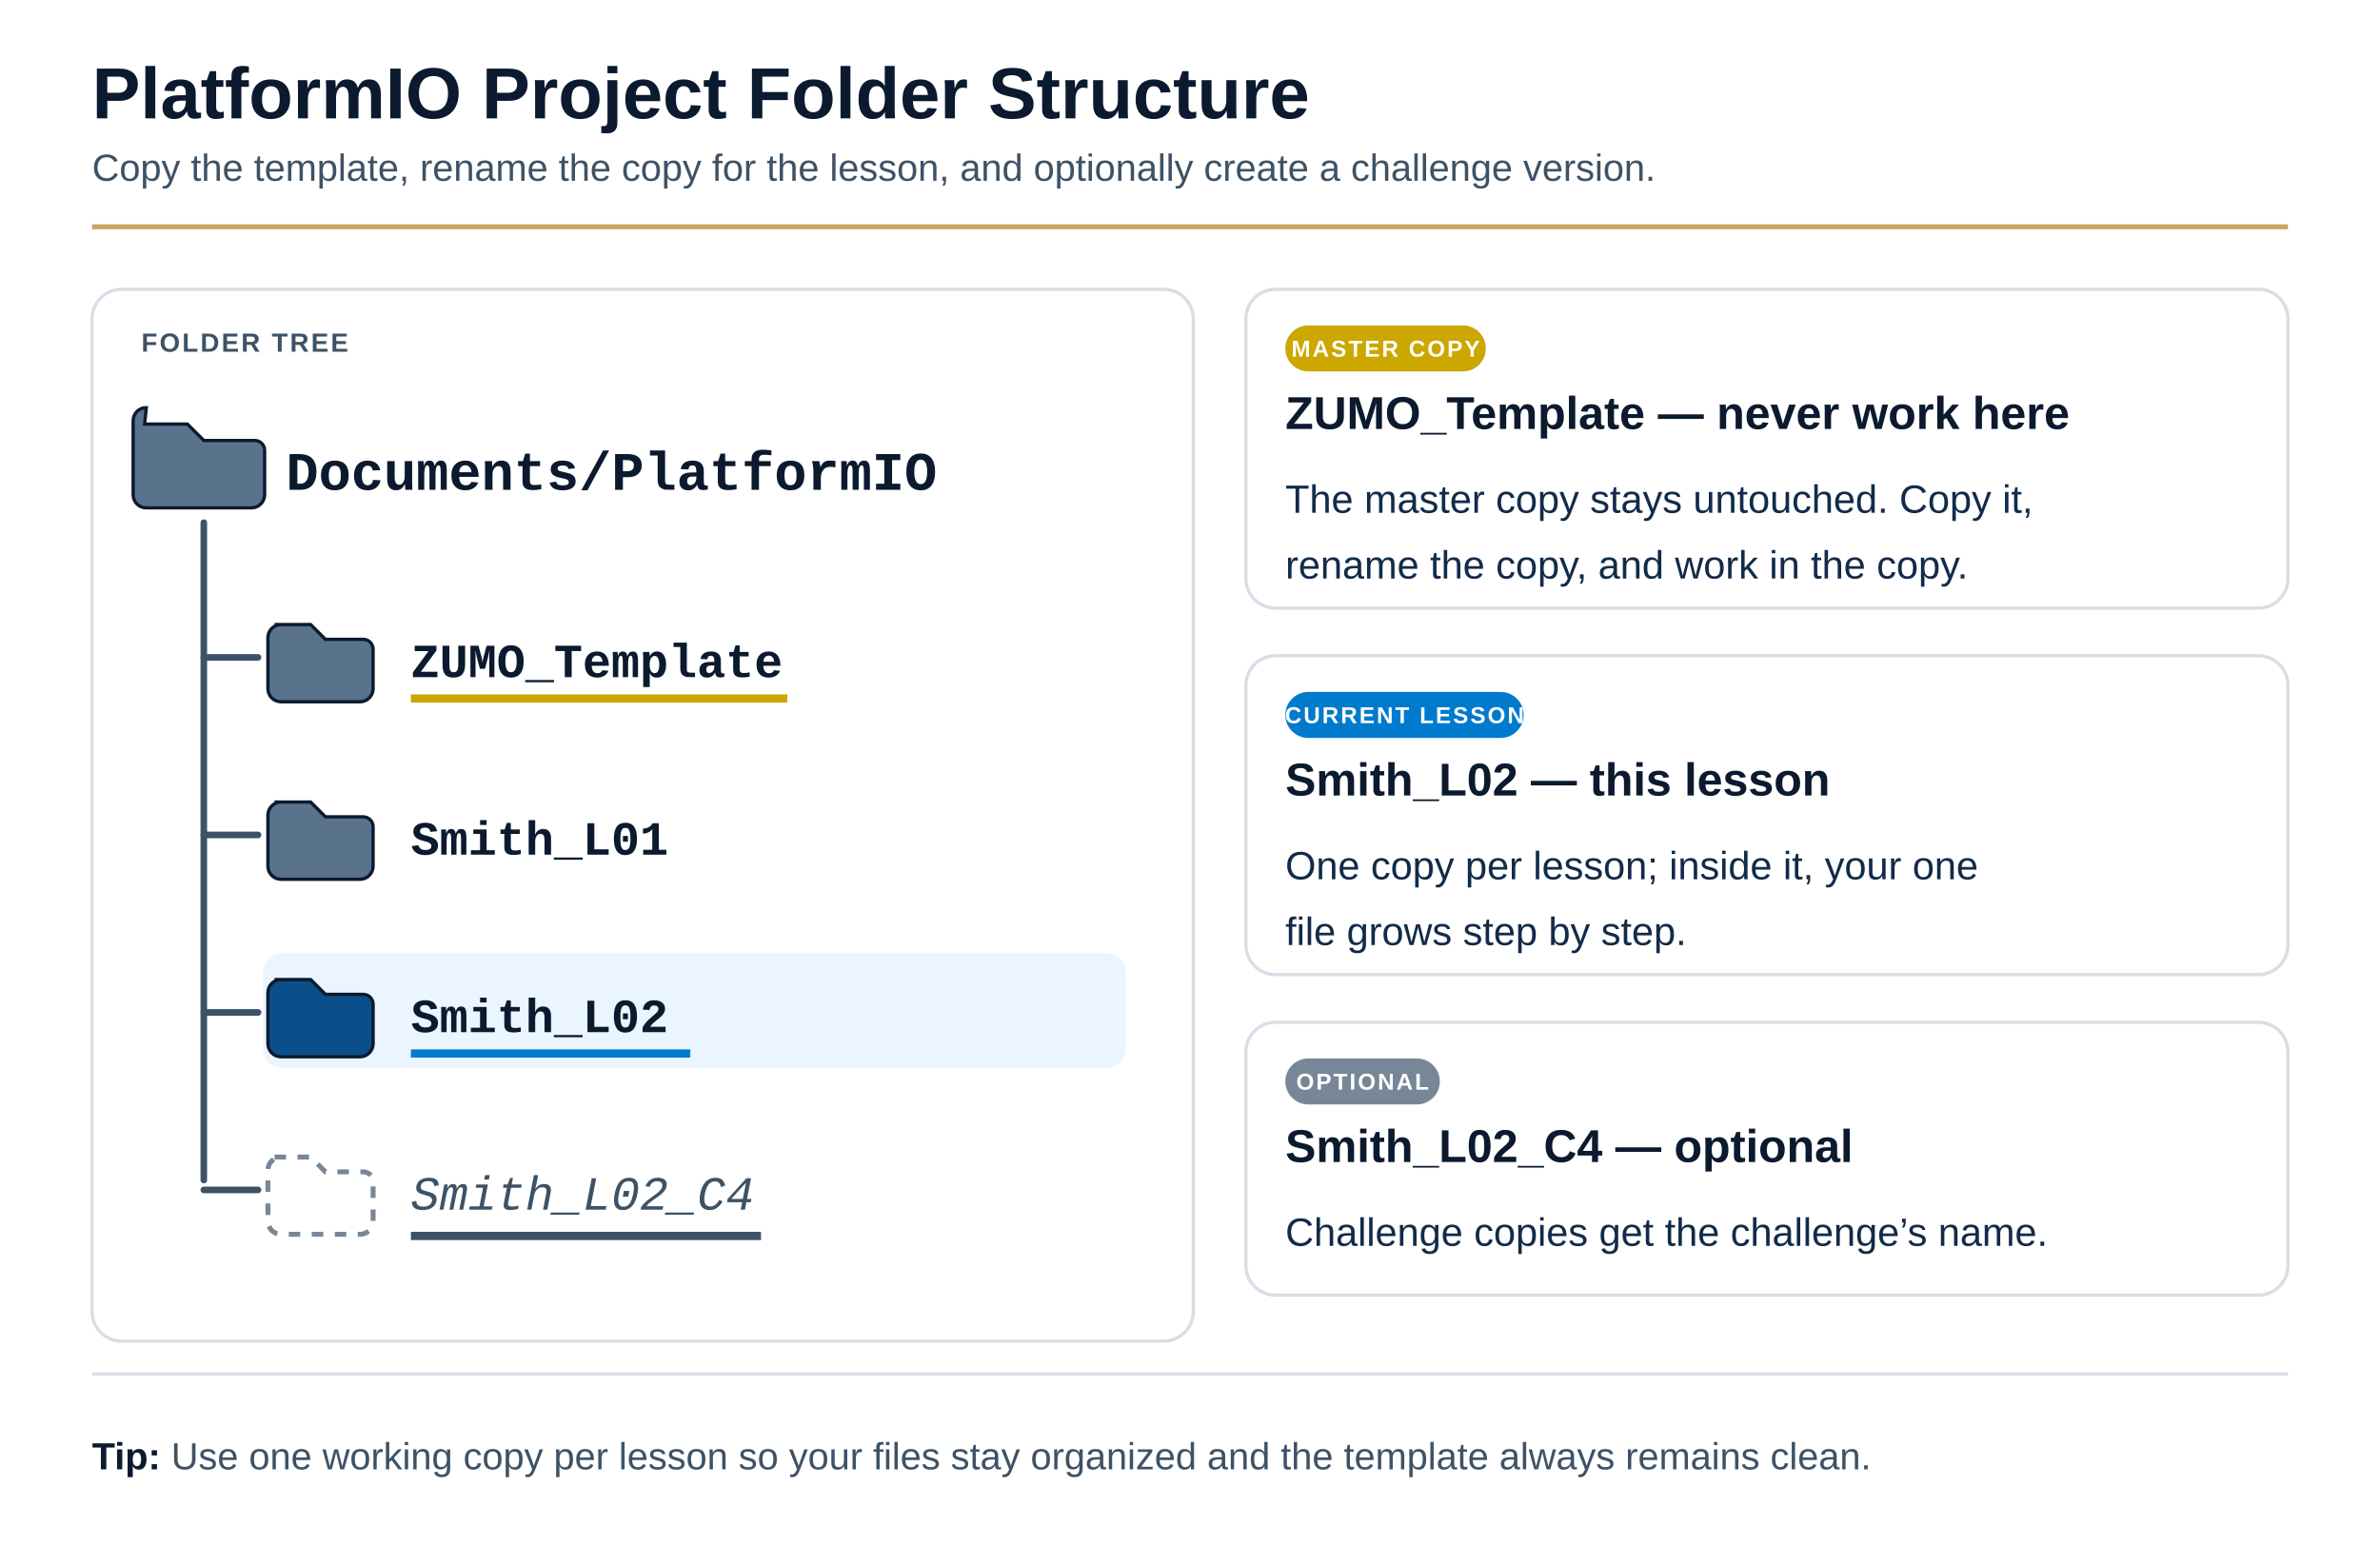
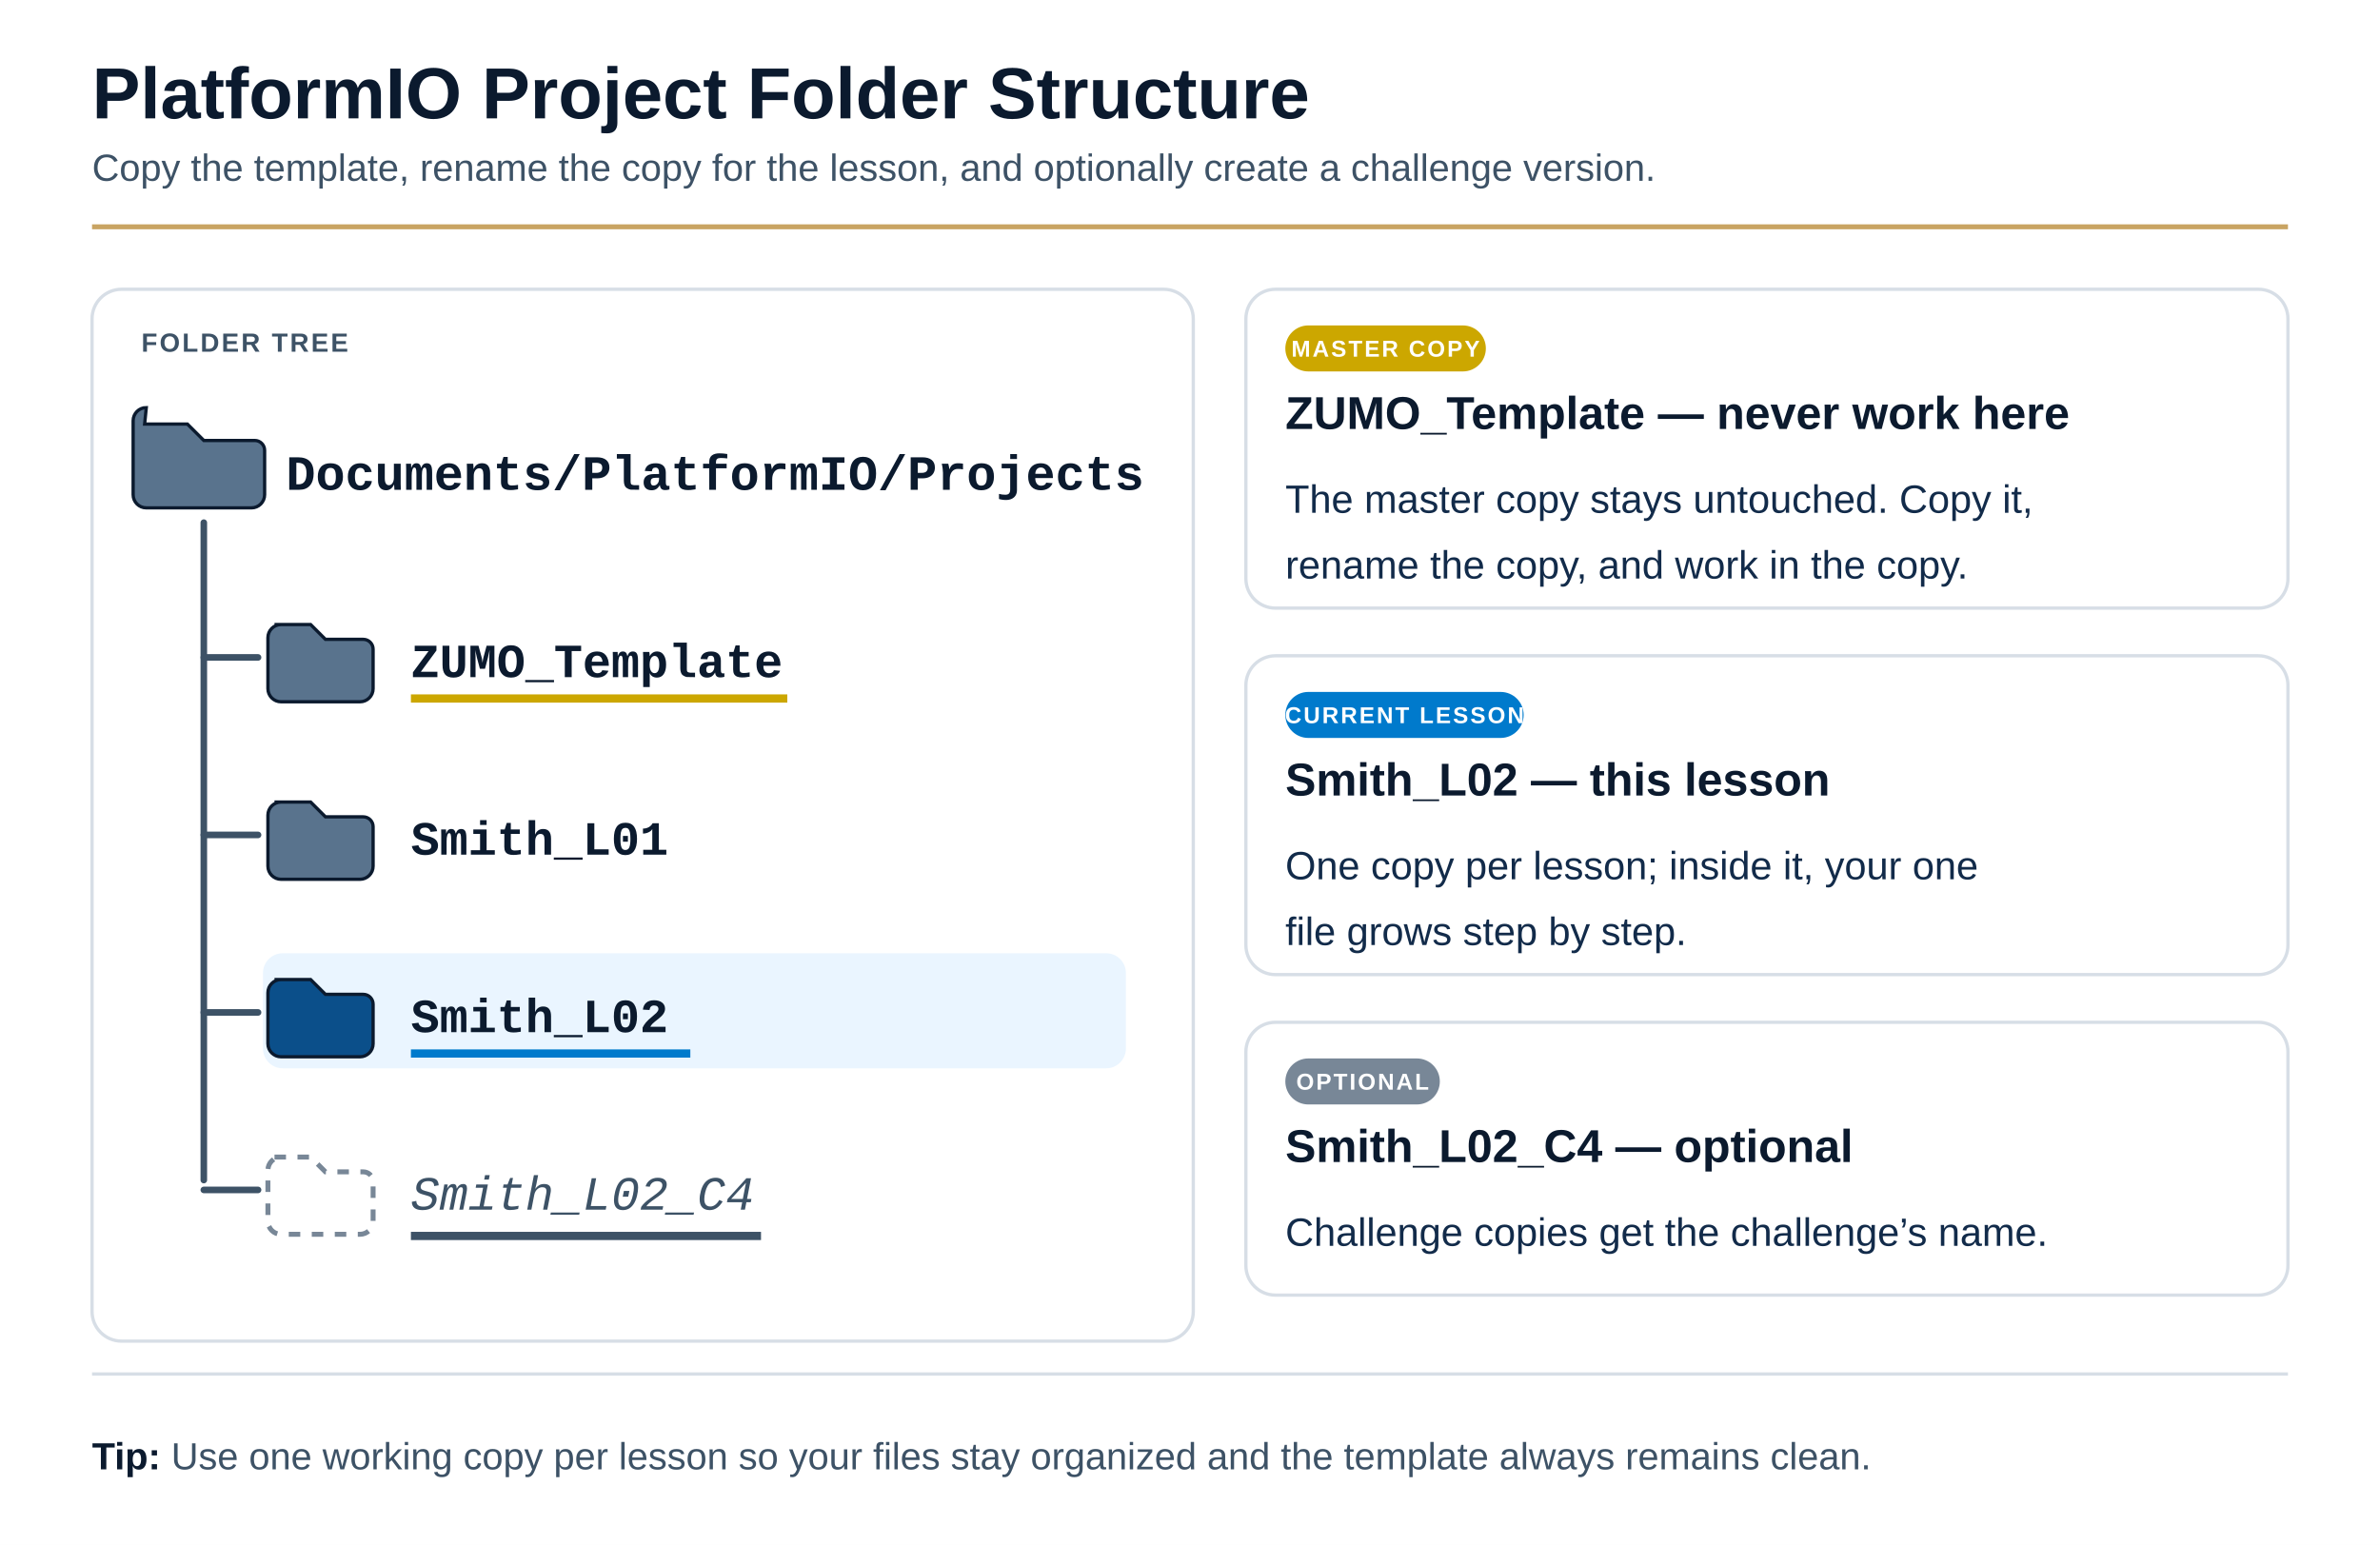
<svg xmlns="http://www.w3.org/2000/svg" width="1448" height="940" viewBox="0 0 1448 940" role="img" aria-labelledby="title desc">
  <defs>
    <style>
      .title { font-family: Arial, Helvetica, sans-serif; font-size: 44px; font-weight: 800; fill: #0B1A2E; }
      .subtitle { font-family: Arial, Helvetica, sans-serif; font-size: 23px; font-weight: 500; fill: #3D5266; }
      .section { font-family: Arial, Helvetica, sans-serif; font-size: 16px; font-weight: 700; letter-spacing: 1.3px; fill: #3D5266; }
-       .mono-root { font-family: 'Courier New', monospace; font-size: 33px; font-weight: 700; fill: #0B1A2E; }
+       .mono-root { font-family: 'Courier New', monospace; font-size: 30px; font-weight: 700; fill: #0B1A2E; }
      .mono-item { font-family: 'Courier New', monospace; font-size: 29px; font-weight: 700; fill: #0B1A2E; }
      .mono-optional { font-family: 'Courier New', monospace; font-size: 29px; font-style: italic; font-weight: 500; fill: #3D5266; }
      .cardTitle { font-family: Arial, Helvetica, sans-serif; font-size: 18px; font-weight: 700; letter-spacing: 1.1px; }
      .cardHead { font-family: Arial, Helvetica, sans-serif; font-size: 28px; font-weight: 800; fill: #0B1A2E; }
      .cardBody { font-family: Arial, Helvetica, sans-serif; font-size: 24px; font-weight: 500; fill: #122B4A; }
      .tag { font-family: Arial, Helvetica, sans-serif; font-size: 14px; font-weight: 800; letter-spacing: 1.2px; fill: #FFFFFF; }
    </style>
  </defs>
  <rect width="1448" height="940" fill="#FFFFFF" />
  <text x="56" y="72" class="title">PlatformIO Project Folder Structure</text>
  <text x="56" y="110" class="subtitle">Copy the template, rename the copy for the lesson, and optionally create a challenge version.</text>
  <line x1="56" y1="138" x2="1392" y2="138" stroke="#C9A463" stroke-width="3" />
  <rect x="56" y="176" width="670" height="640" rx="18" fill="#FFFFFF" stroke="#D7DEE6" stroke-width="2" />
  <text x="86" y="214" class="section">FOLDER TREE</text>
  <g>
    <path d="M88 258 h26 l10 10 h31 a6 6 0 0 1 6 6 v27 a8 8 0 0 1 -8 8 h-64 a8 8 0 0 1 -8 -8 v-45 a8 8 0 0 1 8 -8 z" fill="#59738D" stroke="#0B1A2E" stroke-width="2" />
-     <text x="174" y="298" class="mono-root">Documents/PlatformIO</text>
+     <text x="174" y="298" class="mono-root">Documents/PlatformIO/Projects</text>
  </g>
  <path d="M124 318 V718" fill="none" stroke="#3D5266" stroke-width="4" stroke-linecap="round" />
  <path d="M124 400 H157" fill="none" stroke="#3D5266" stroke-width="4" stroke-linecap="round" />
  <path d="M167 380 h22 l9 9 h23 a6 6 0 0 1 6 6 v24 a8 8 0 0 1 -8 8 h-48 a8 8 0 0 1 -8 -8 v-31 a8 8 0 0 1 8 -8 z" fill="#59738D" stroke="#0B1A2E" stroke-width="2" />
  <text x="250" y="412" class="mono-item">ZUMO_Template</text>
  <line x1="250" y1="425" x2="479" y2="425" stroke="#CCA700" stroke-width="5" />
  <path d="M124 508 H157" fill="none" stroke="#3D5266" stroke-width="4" stroke-linecap="round" />
  <path d="M167 488 h22 l9 9 h23 a6 6 0 0 1 6 6 v24 a8 8 0 0 1 -8 8 h-48 a8 8 0 0 1 -8 -8 v-31 a8 8 0 0 1 8 -8 z" fill="#59738D" stroke="#0B1A2E" stroke-width="2" />
  <text x="250" y="520" class="mono-item">Smith_L01</text>
  <path d="M124 616 H157" fill="none" stroke="#3D5266" stroke-width="4" stroke-linecap="round" />
  <rect x="160" y="580" width="525" height="70" rx="12" fill="#EAF5FF" />
  <path d="M167 596 h22 l9 9 h23 a6 6 0 0 1 6 6 v24 a8 8 0 0 1 -8 8 h-48 a8 8 0 0 1 -8 -8 v-31 a8 8 0 0 1 8 -8 z" fill="#0B4F8A" stroke="#0B1A2E" stroke-width="2" />
  <text x="250" y="628" class="mono-item">Smith_L02</text>
  <line x1="250" y1="641" x2="420" y2="641" stroke="#007ACC" stroke-width="5" />
  <path d="M124 724 H157" fill="none" stroke="#3D5266" stroke-width="4" stroke-linecap="round" />
  <path d="M167 704 h22 l9 9 h23 a6 6 0 0 1 6 6 v24 a8 8 0 0 1 -8 8 h-48 a8 8 0 0 1 -8 -8 v-31 a8 8 0 0 1 8 -8 z" fill="none" stroke="#788797" stroke-width="3" stroke-dasharray="7 7" />
  <text x="250" y="736" class="mono-optional">Smith_L02_C4</text>
  <line x1="250" y1="752" x2="463" y2="752" stroke="#3D5266" stroke-width="5" />
  <rect x="758" y="176" width="634" height="194" rx="18" fill="#FFFFFF" stroke="#D7DEE6" stroke-width="2" />
  <rect x="782" y="198" width="122" height="28" rx="14" fill="#CCA700" />
  <text x="843" y="217" text-anchor="middle" class="tag">MASTER COPY</text>
  <text x="782" y="261" class="cardHead">ZUMO_Template — never work here</text>
  <text x="782" y="312" class="cardBody">The master copy stays untouched. Copy it,</text>
  <text x="782" y="352" class="cardBody">rename the copy, and work in the copy.</text>
  <rect x="758" y="399" width="634" height="194" rx="18" fill="#FFFFFF" stroke="#D7DEE6" stroke-width="2" />
  <rect x="782" y="421" width="145" height="28" rx="14" fill="#007ACC" />
  <text x="854.5" y="440" text-anchor="middle" class="tag">CURRENT LESSON</text>
  <text x="782" y="484" class="cardHead">Smith_L02 — this lesson</text>
  <text x="782" y="535" class="cardBody">One copy per lesson; inside it, your one</text>
  <text x="782" y="575" class="cardBody">file grows step by step.</text>
  <rect x="758" y="622" width="634" height="166" rx="18" fill="#FFFFFF" stroke="#D7DEE6" stroke-width="2" />
  <rect x="782" y="644" width="94" height="28" rx="14" fill="#788797" />
  <text x="829" y="663" text-anchor="middle" class="tag">OPTIONAL</text>
  <text x="782" y="707" class="cardHead">Smith_L02_C4 — optional</text>
  <text x="782" y="758" class="cardBody">Challenge copies get the challenge’s name.</text>
  <line x1="56" y1="836" x2="1392" y2="836" stroke="#D7DEE6" stroke-width="2" />
  <text x="56" y="894" class="subtitle">
    <tspan font-weight="700" fill="#0B1A2E">Tip:</tspan> Use one working copy per lesson so your files stay organized and the template always remains clean.</text>
</svg>
